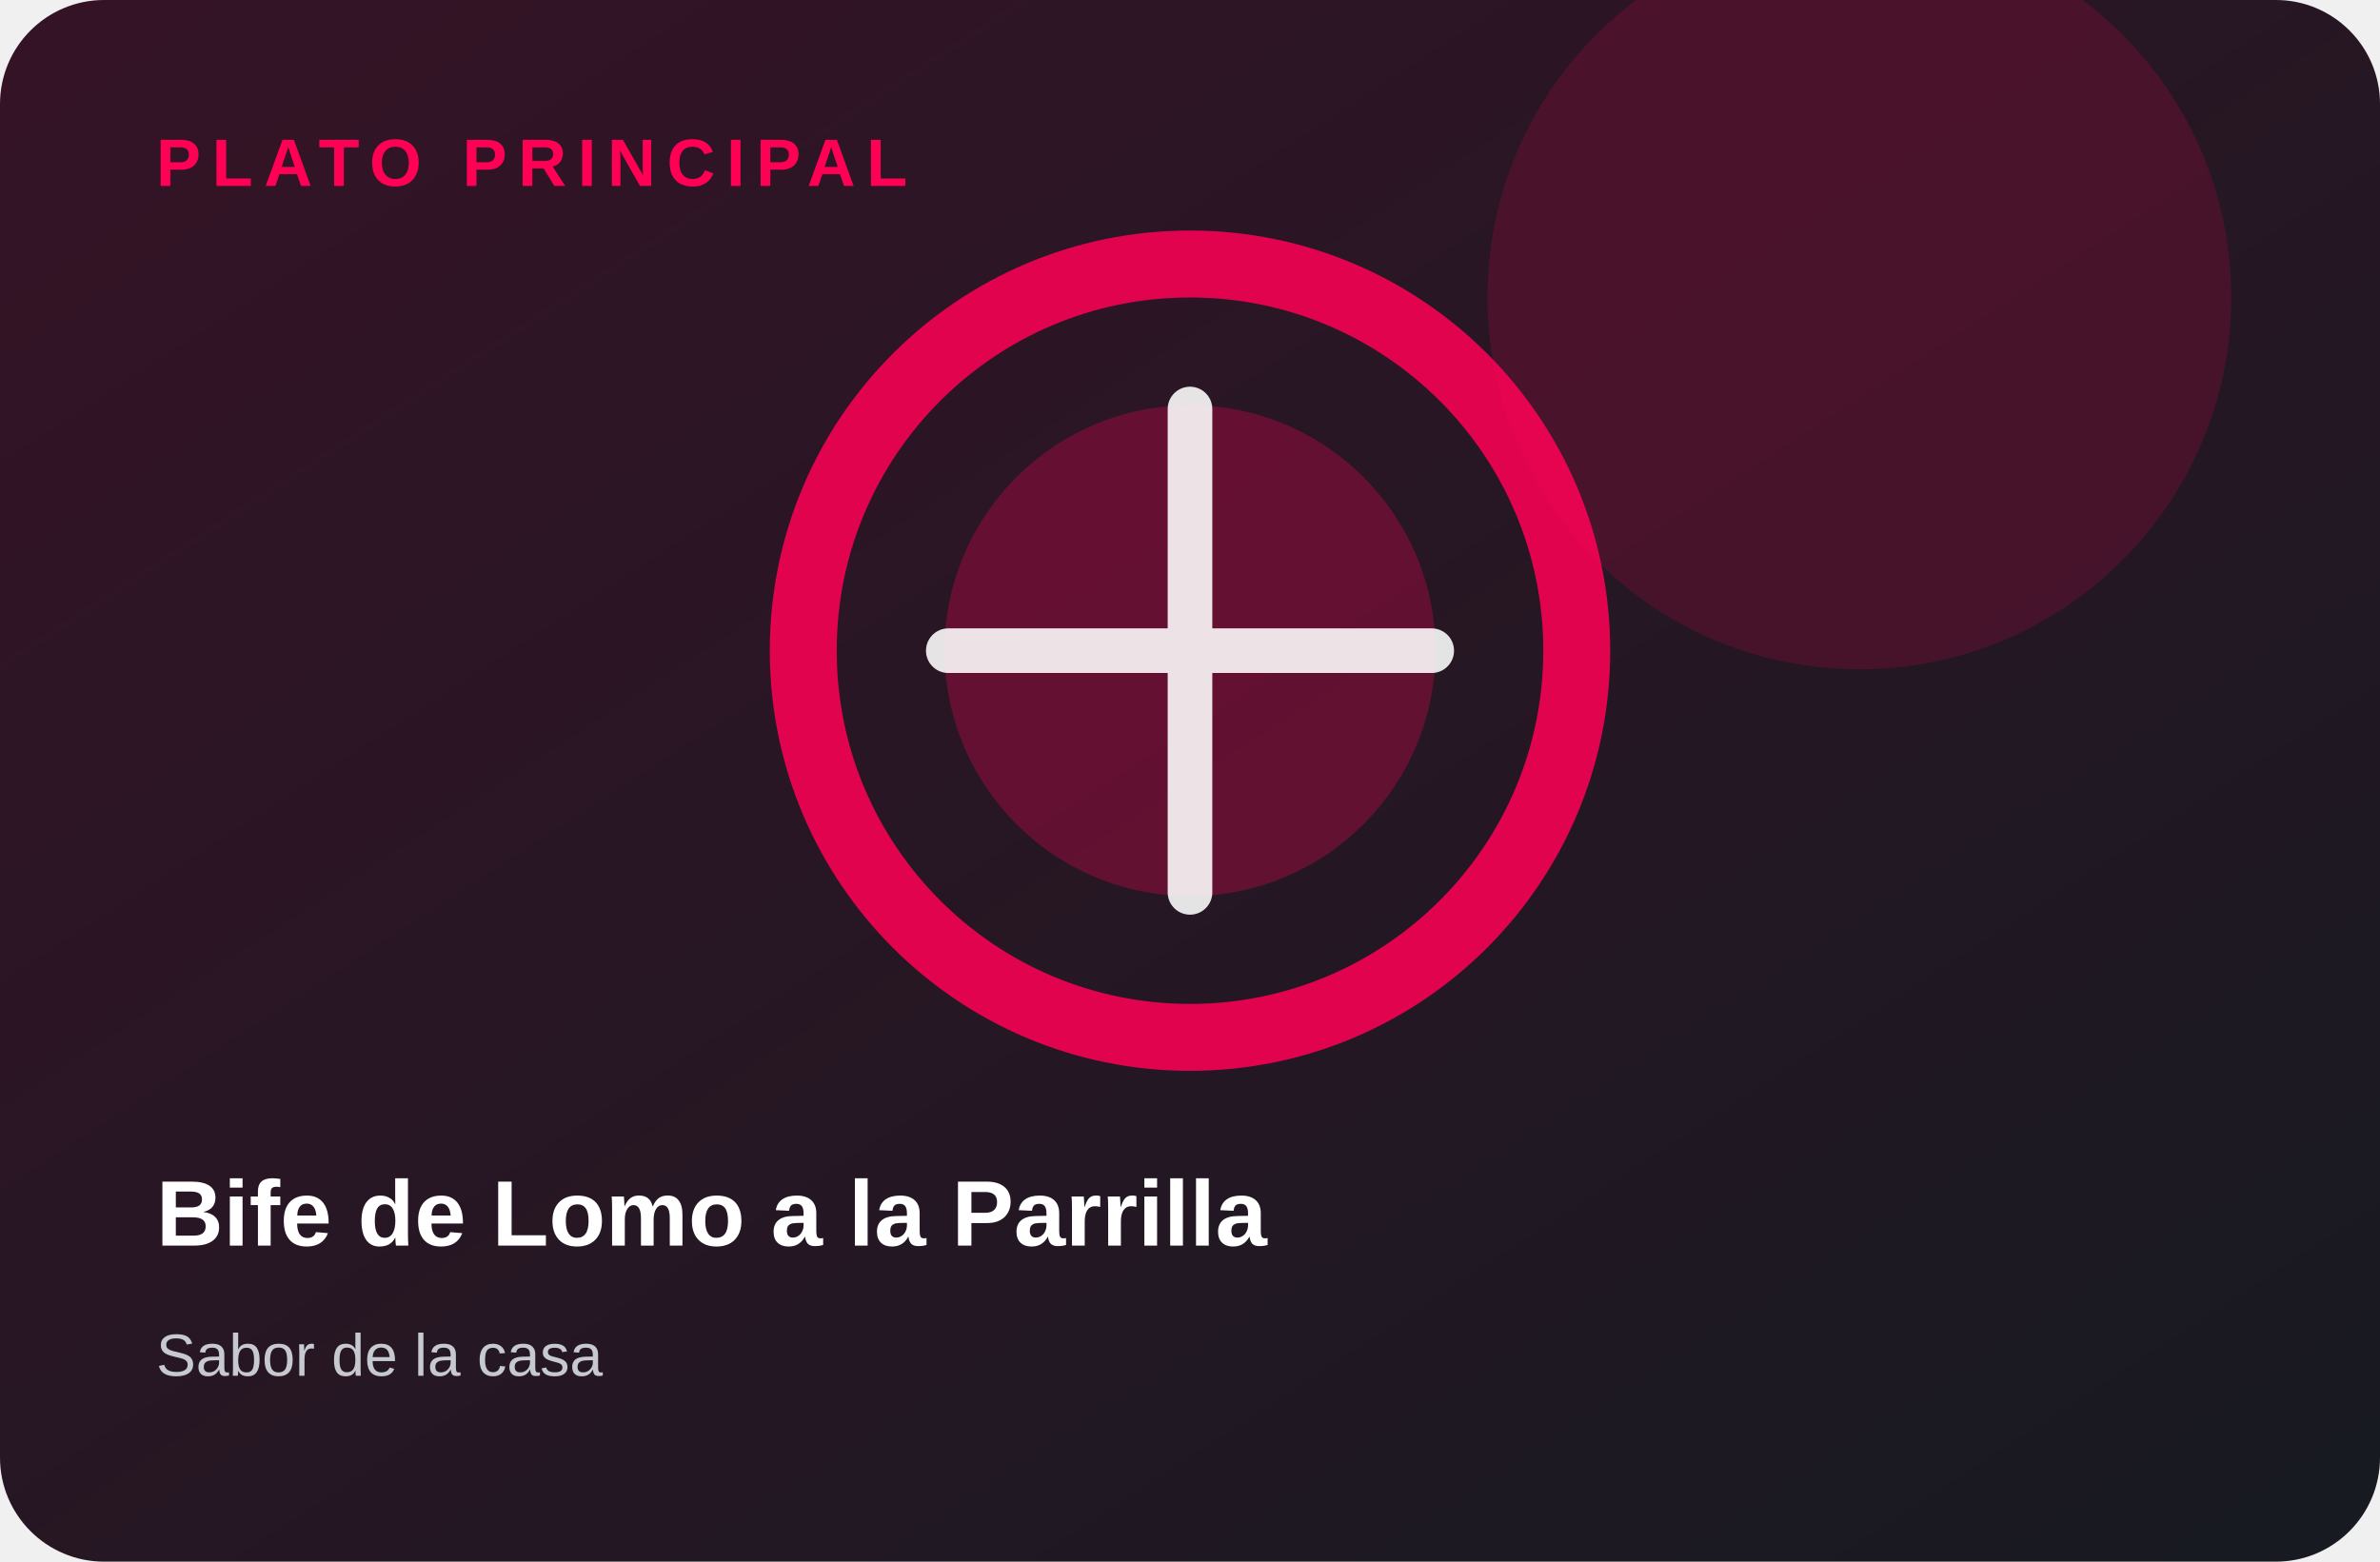
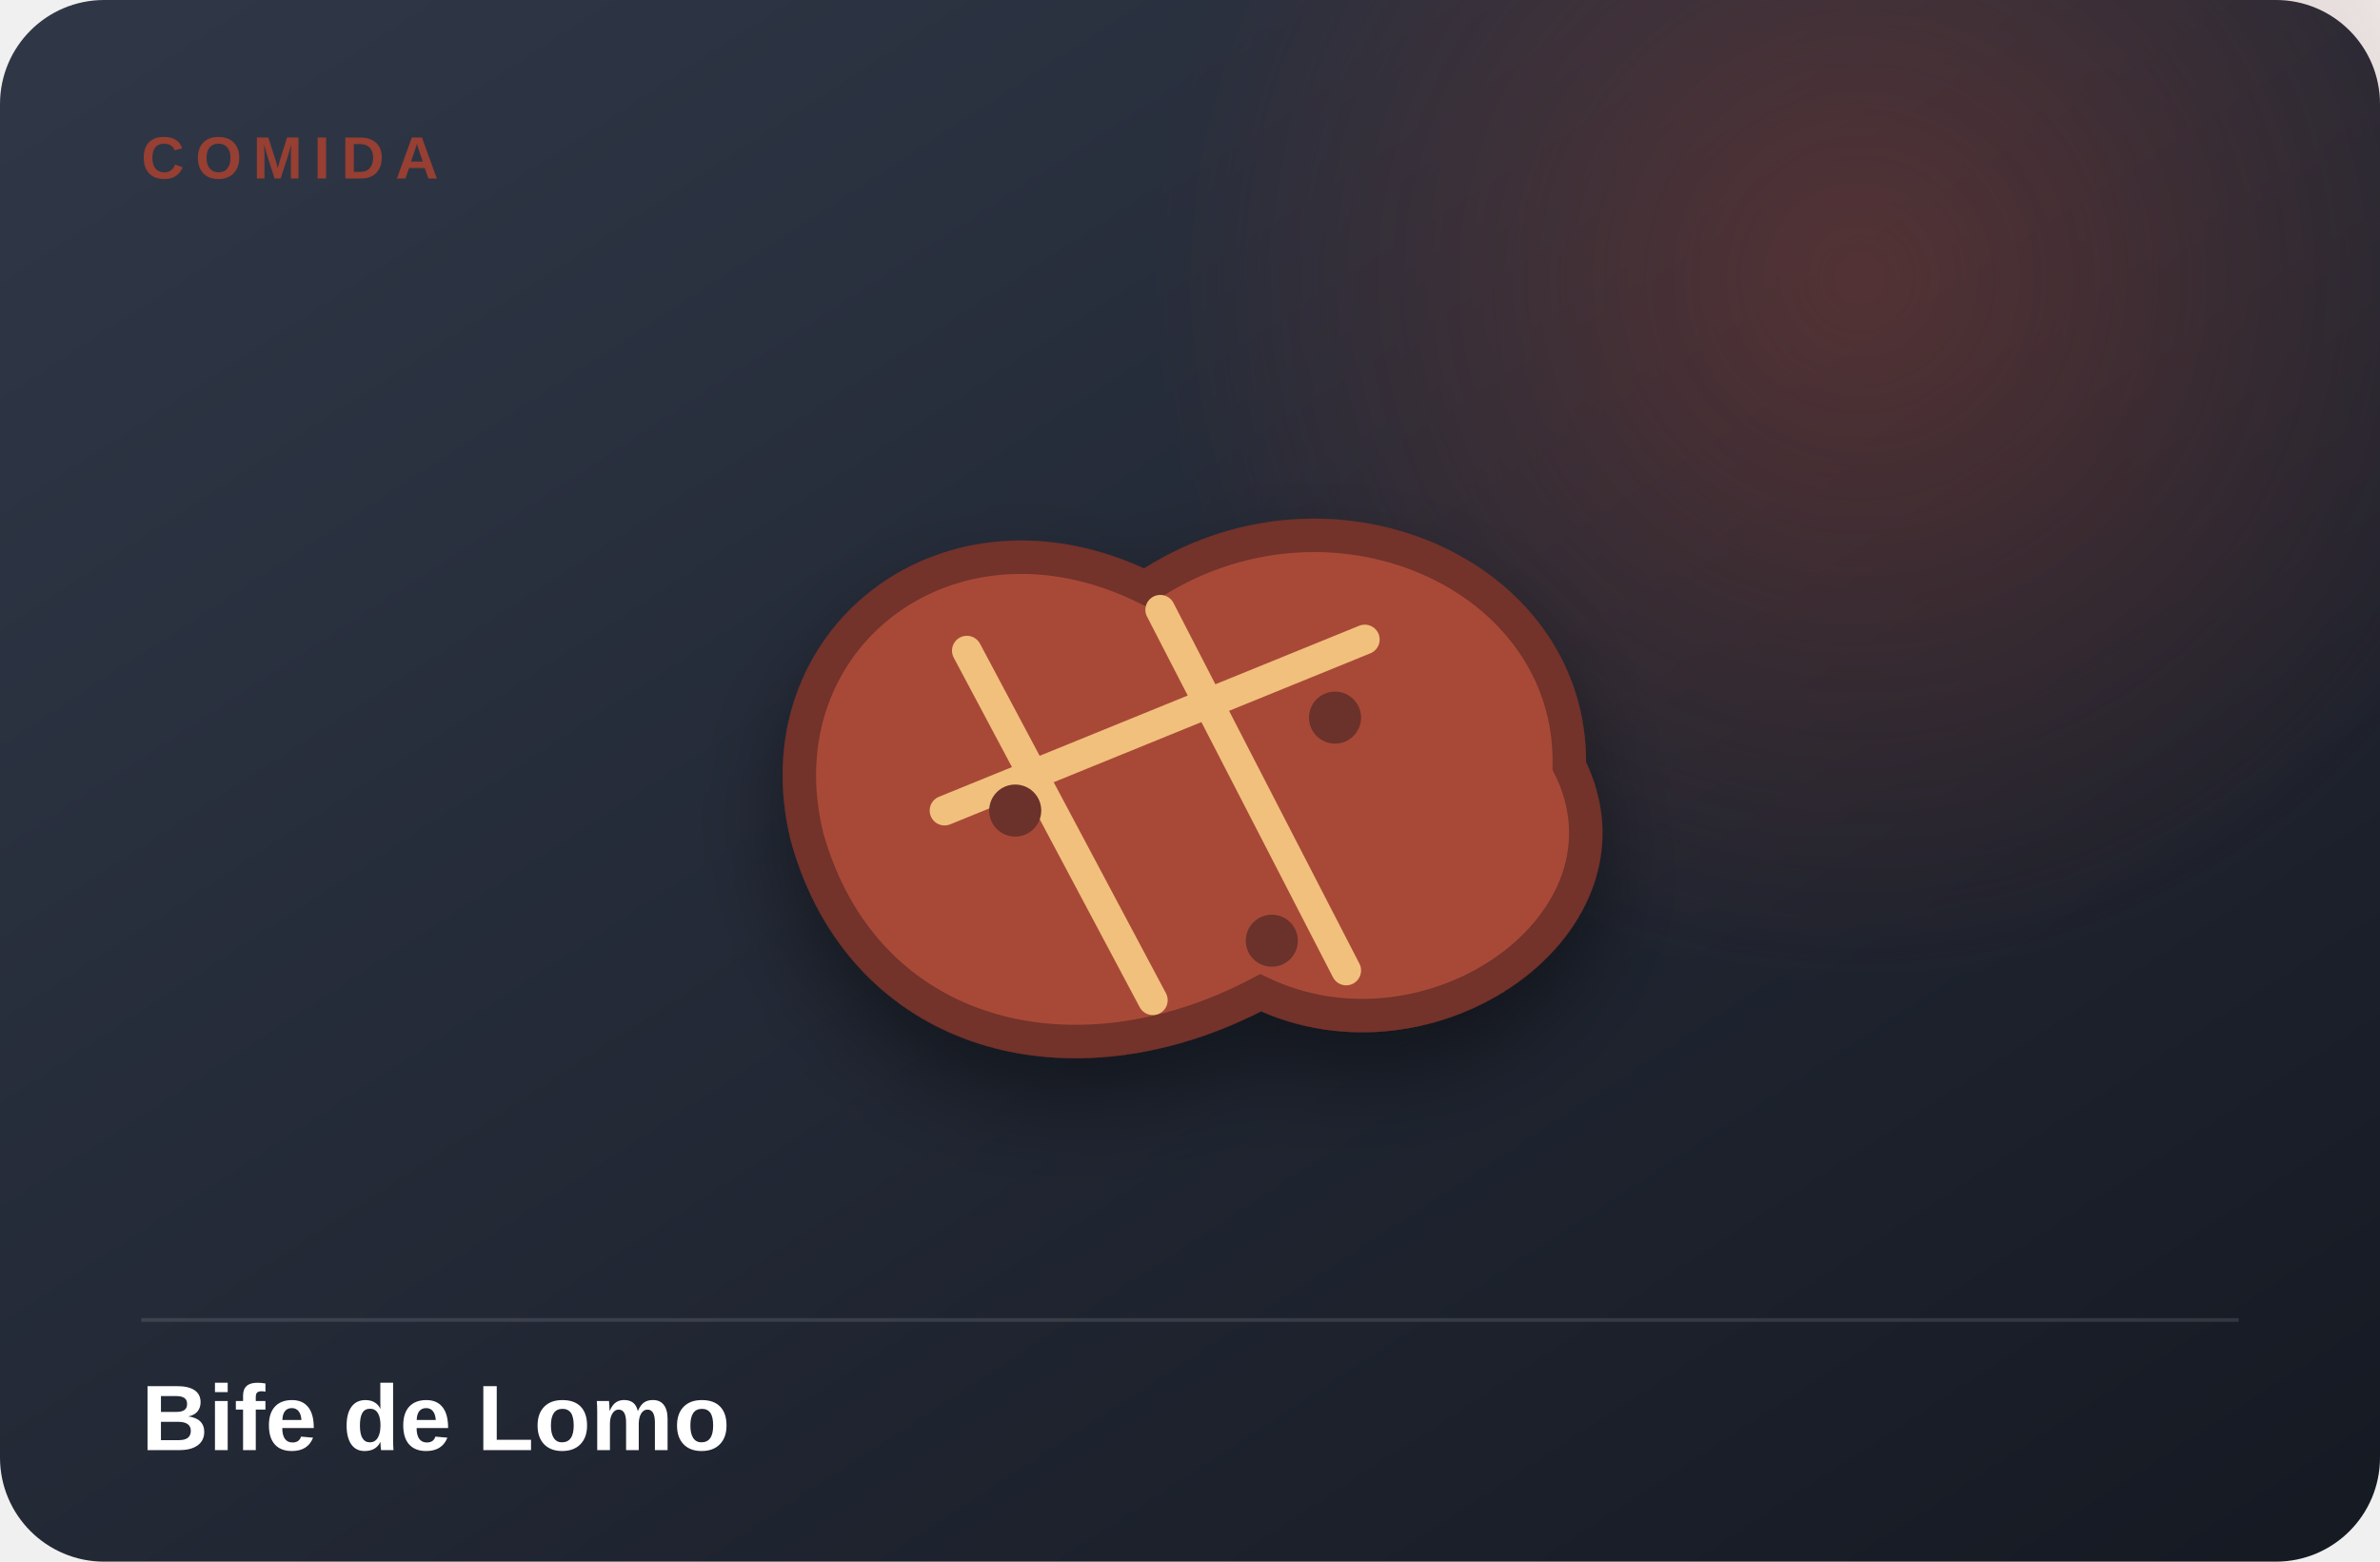
- <svg xmlns="http://www.w3.org/2000/svg" viewBox="0 0 640 420" role="img" aria-label="Bife de Lomo a la Parrilla">
+ <svg xmlns="http://www.w3.org/2000/svg" viewBox="0 0 640 420" role="img" aria-label="Bife de Lomo">
  <defs>
-     <linearGradient id="bg" x1="0" y1="0" x2="1" y2="1">
-       <stop stop-color="#351326" />
-       <stop offset="1" stop-color="#171a21" />
+     <linearGradient id="fondo" x1="0" y1="0" x2="1" y2="1">
+       <stop stop-color="#303848" />
+       <stop offset="1" stop-color="#151922" />
    </linearGradient>
+     <radialGradient id="luz">
+       <stop stop-color="#963f32" stop-opacity=".42" />
+       <stop offset="1" stop-color="#963f32" stop-opacity="0" />
+     </radialGradient>
+     <filter id="sombra" x="-.2" y="-.2" width="1.4" height="1.5">
+       <feDropShadow dx="0" dy="12" stdDeviation="12" flood-color="#000" flood-opacity=".42" />
+     </filter>
  </defs>
-   <rect width="640" height="420" rx="28" fill="url(#bg)" />
-   <circle cx="500" cy="80" r="100" fill="#ff0055" opacity=".16" />
-   <circle cx="320" cy="175" r="104" fill="none" stroke="#ff0055" stroke-width="18" opacity=".86" />
-   <circle cx="320" cy="175" r="66" fill="#ff0055" opacity=".28" />
-   <path d="M255 175h130M320 110v130" stroke="#fff" stroke-width="12" stroke-linecap="round" opacity=".88" />
-   <text x="42" y="50" fill="#ff0055" font-family="Arial,sans-serif" font-size="18" font-weight="700" letter-spacing="3">PLATO PRINCIPAL</text>
-   <text x="42" y="335" fill="#fff" font-family="Arial,sans-serif" font-size="25" font-weight="700">Bife de Lomo a la Parrilla</text>
-   <text x="42" y="370" fill="#c7c9d1" font-family="Arial,sans-serif" font-size="16">Sabor de la casa</text>
+   <rect width="640" height="420" rx="28" fill="url(#fondo)" />
+   <circle cx="500" cy="75" r="190" fill="url(#luz)" />
+   <text x="38" y="48" fill="#963f32" font-family="Arial,sans-serif" font-size="16" font-weight="700" letter-spacing="3">COMIDA</text>
+   <g filter="url(#sombra)">
+     <path d="M217 225c-13-53 38-93 91-67 49-33 115-4 114 48 21 42-37 83-83 61-51 27-107 12-122-42z" fill="#a84939" stroke="#733329" stroke-width="9" />
+     <path d="M260 175l50 94m2-105l50 97m-108-43l113-46" stroke="#f1c07b" stroke-width="8" stroke-linecap="round" />
+     <g fill="#6b3029">
+       <circle cx="273" cy="218" r="7" />
+       <circle cx="359" cy="193" r="7" />
+       <circle cx="342" cy="253" r="7" />
+     </g>
+   </g>
+   <path d="M38 355h564" stroke="#ffffff" stroke-opacity=".12" />
+   <text x="38" y="390" fill="#fff" font-family="Arial,sans-serif" font-size="25" font-weight="700">Bife de Lomo</text>
</svg>
